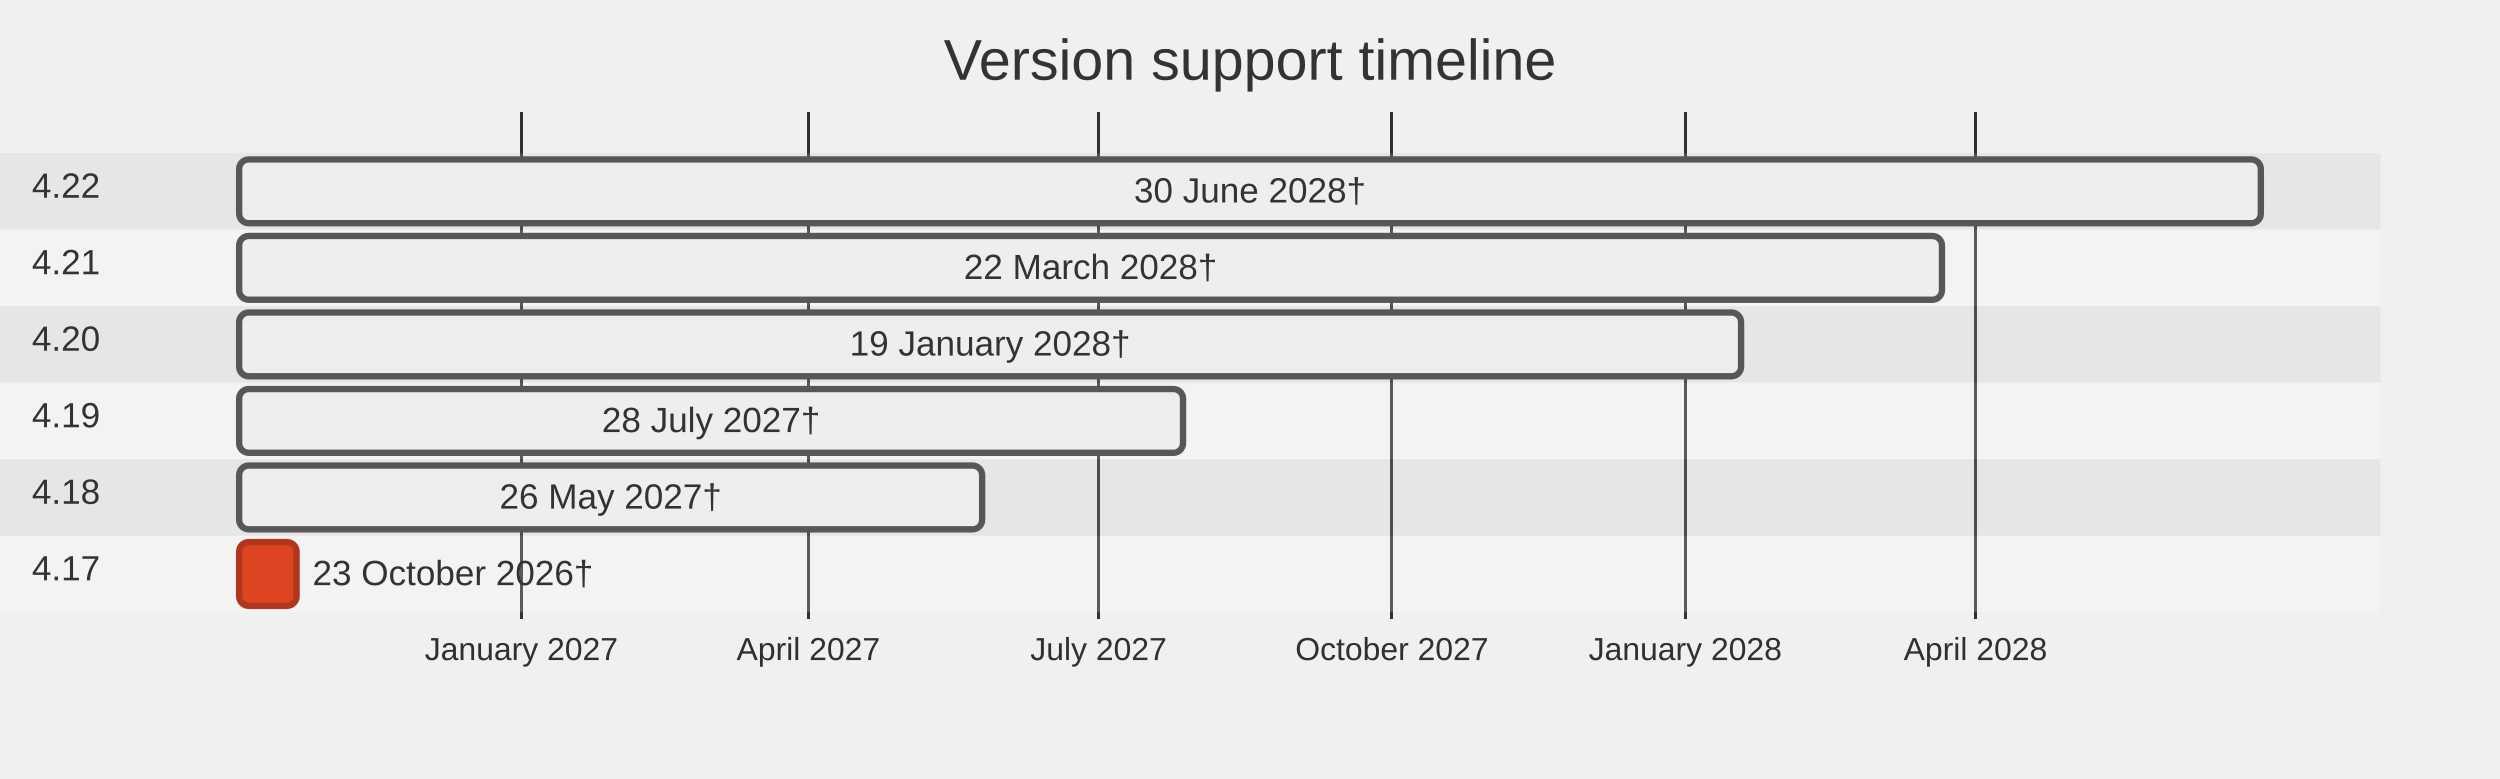
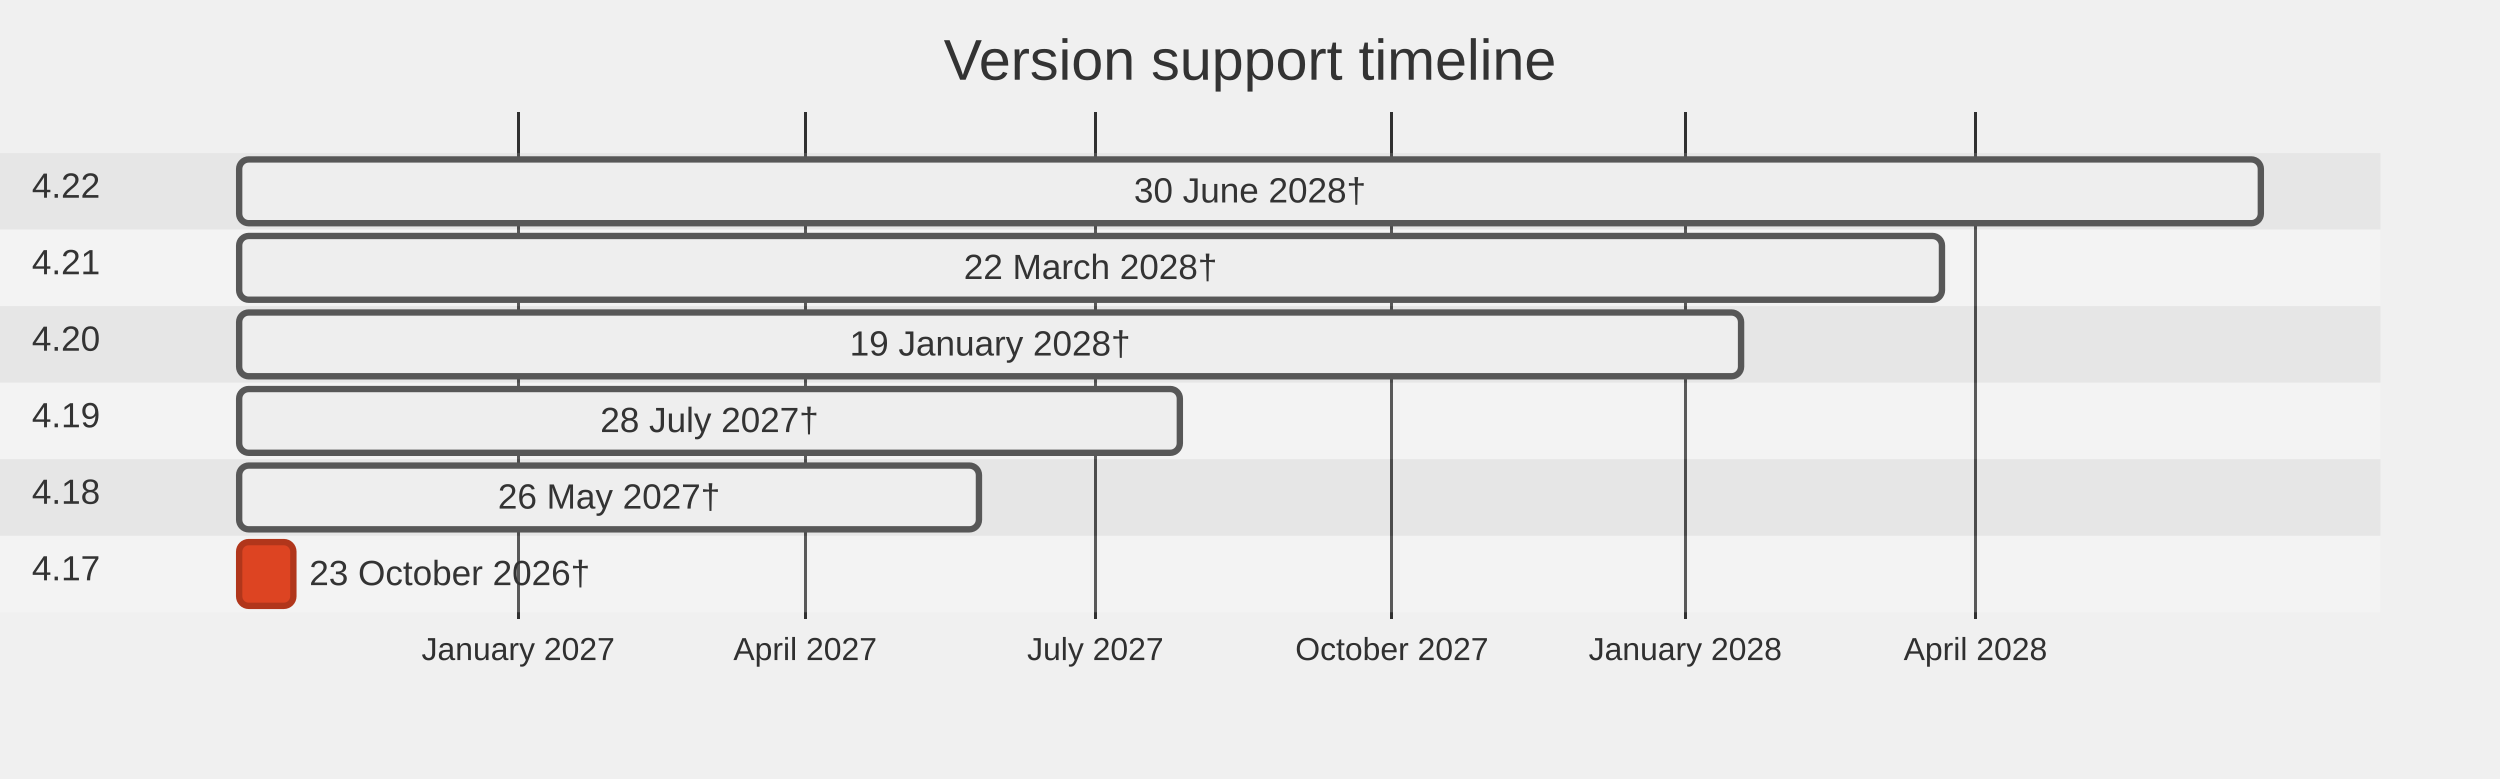
<svg xmlns="http://www.w3.org/2000/svg" id="my-svg" width="100%" viewBox="0 0 784 244" style="max-width: 784px; background-color: white;" role="graphics-document document" aria-roledescription="gantt">
  <style>#my-svg{font-family:"trebuchet ms",verdana,arial,sans-serif;font-size:16px;fill:#000000;}@keyframes edge-animation-frame{from{stroke-dashoffset:0;}}@keyframes dash{to{stroke-dashoffset:0;}}#my-svg .edge-animation-slow{stroke-dasharray:9,5!important;stroke-dashoffset:900;animation:dash 50s linear infinite;stroke-linecap:round;}#my-svg .edge-animation-fast{stroke-dasharray:9,5!important;stroke-dashoffset:900;animation:dash 20s linear infinite;stroke-linecap:round;}#my-svg .error-icon{fill:#552222;}#my-svg .error-text{fill:#552222;stroke:#552222;}#my-svg .edge-thickness-normal{stroke-width:1px;}#my-svg .edge-thickness-thick{stroke-width:3.5px;}#my-svg .edge-pattern-solid{stroke-dasharray:0;}#my-svg .edge-thickness-invisible{stroke-width:0;fill:none;}#my-svg .edge-pattern-dashed{stroke-dasharray:3;}#my-svg .edge-pattern-dotted{stroke-dasharray:2;}#my-svg .marker{fill:#666;stroke:#666;}#my-svg .marker.cross{stroke:#666;}#my-svg svg{font-family:"trebuchet ms",verdana,arial,sans-serif;font-size:16px;}#my-svg p{margin:0;}#my-svg .mermaid-main-font{font-family:"trebuchet ms",verdana,arial,sans-serif;}#my-svg .exclude-range{fill:#eeeeee;}#my-svg .section{stroke:none;opacity:0.2;}#my-svg .section0{fill:hsl(0, 0%, 73.922%);}#my-svg .section2{fill:hsl(0, 0%, 73.922%);}#my-svg .section1,#my-svg .section3{fill:white;opacity:0.2;}#my-svg .sectionTitle0{fill:#333;}#my-svg .sectionTitle1{fill:#333;}#my-svg .sectionTitle2{fill:#333;}#my-svg .sectionTitle3{fill:#333;}#my-svg .sectionTitle{text-anchor:start;font-family:"trebuchet ms",verdana,arial,sans-serif;}#my-svg .grid .tick{stroke:hsl(0, 0%, 90%);opacity:0.8;shape-rendering:crispEdges;}#my-svg .grid .tick text{font-family:"trebuchet ms",verdana,arial,sans-serif;fill:#000000;}#my-svg .grid path{stroke-width:0;}#my-svg .today{fill:none;stroke:#d42;stroke-width:2px;}#my-svg .task{stroke-width:2;}#my-svg .taskText{text-anchor:middle;font-family:"trebuchet ms",verdana,arial,sans-serif;}#my-svg .taskTextOutsideRight{fill:#333;text-anchor:start;font-family:"trebuchet ms",verdana,arial,sans-serif;}#my-svg .taskTextOutsideLeft{fill:#333;text-anchor:end;}#my-svg .task.clickable{cursor:pointer;}#my-svg .taskText.clickable{cursor:pointer;fill:#003163!important;font-weight:bold;}#my-svg .taskTextOutsideLeft.clickable{cursor:pointer;fill:#003163!important;font-weight:bold;}#my-svg .taskTextOutsideRight.clickable{cursor:pointer;fill:#003163!important;font-weight:bold;}#my-svg .taskText0,#my-svg .taskText1,#my-svg .taskText2,#my-svg .taskText3{fill:white;}#my-svg .task0,#my-svg .task1,#my-svg .task2,#my-svg .task3{fill:#707070;stroke:hsl(0, 0%, 33.922%);}#my-svg .taskTextOutside0,#my-svg .taskTextOutside2{fill:#333;}#my-svg .taskTextOutside1,#my-svg .taskTextOutside3{fill:#333;}#my-svg .active0,#my-svg .active1,#my-svg .active2,#my-svg .active3{fill:#eee;stroke:hsl(0, 0%, 33.922%);}#my-svg .activeText0,#my-svg .activeText1,#my-svg .activeText2,#my-svg .activeText3{fill:#333!important;}#my-svg .done0,#my-svg .done1,#my-svg .done2,#my-svg .done3{stroke:#666;fill:#bbb;stroke-width:2;}#my-svg .doneText0,#my-svg .doneText1,#my-svg .doneText2,#my-svg .doneText3{fill:#333!important;}#my-svg .doneText0.taskTextOutsideLeft,#my-svg .doneText0.taskTextOutsideRight,#my-svg .doneText1.taskTextOutsideLeft,#my-svg .doneText1.taskTextOutsideRight,#my-svg .doneText2.taskTextOutsideLeft,#my-svg .doneText2.taskTextOutsideRight,#my-svg .doneText3.taskTextOutsideLeft,#my-svg .doneText3.taskTextOutsideRight{fill:#333!important;}#my-svg .crit0,#my-svg .crit1,#my-svg .crit2,#my-svg .crit3{stroke:hsl(10.909, 73.333%, 40%);fill:#d42;stroke-width:2;}#my-svg .activeCrit0,#my-svg .activeCrit1,#my-svg .activeCrit2,#my-svg .activeCrit3{stroke:hsl(10.909, 73.333%, 40%);fill:#eee;stroke-width:2;}#my-svg .doneCrit0,#my-svg .doneCrit1,#my-svg .doneCrit2,#my-svg .doneCrit3{stroke:hsl(10.909, 73.333%, 40%);fill:#bbb;stroke-width:2;cursor:pointer;shape-rendering:crispEdges;}#my-svg .milestone{transform:rotate(45deg) scale(0.8,0.8);}#my-svg .milestoneText{font-style:italic;}#my-svg .doneCritText0,#my-svg .doneCritText1,#my-svg .doneCritText2,#my-svg .doneCritText3{fill:#333!important;}#my-svg .doneCritText0.taskTextOutsideLeft,#my-svg .doneCritText0.taskTextOutsideRight,#my-svg .doneCritText1.taskTextOutsideLeft,#my-svg .doneCritText1.taskTextOutsideRight,#my-svg .doneCritText2.taskTextOutsideLeft,#my-svg .doneCritText2.taskTextOutsideRight,#my-svg .doneCritText3.taskTextOutsideLeft,#my-svg .doneCritText3.taskTextOutsideRight{fill:#333!important;}#my-svg .vert{stroke:#d42;}#my-svg .vertText{font-size:15px;text-anchor:middle;fill:#d42!important;}#my-svg .activeCritText0,#my-svg .activeCritText1,#my-svg .activeCritText2,#my-svg .activeCritText3{fill:#333!important;}#my-svg .titleText{text-anchor:middle;font-size:18px;fill:#333;font-family:"trebuchet ms",verdana,arial,sans-serif;}#my-svg .node .neo-node{stroke:#999;}#my-svg [data-look="neo"].node rect,#my-svg [data-look="neo"].cluster rect,#my-svg [data-look="neo"].node polygon{stroke:url(#my-svg-gradient);filter:drop-shadow( 1px 2px 2px rgba(185,185,185,1));}#my-svg [data-look="neo"].swimlane.cluster rect{filter:none;}#my-svg [data-look="neo"].node path{stroke:url(#my-svg-gradient);stroke-width:1px;}#my-svg [data-look="neo"].node .outer-path{filter:drop-shadow( 1px 2px 2px rgba(185,185,185,1));}#my-svg [data-look="neo"].node .neo-line path{stroke:#999;filter:none;}#my-svg [data-look="neo"].node circle{stroke:url(#my-svg-gradient);filter:drop-shadow( 1px 2px 2px rgba(185,185,185,1));}#my-svg [data-look="neo"].node circle .state-start{fill:#000000;}#my-svg [data-look="neo"].icon-shape .icon{fill:url(#my-svg-gradient);filter:drop-shadow( 1px 2px 2px rgba(185,185,185,1));}#my-svg [data-look="neo"].icon-shape .icon-neo path{stroke:url(#my-svg-gradient);filter:drop-shadow( 1px 2px 2px rgba(185,185,185,1));}#my-svg :root{--mermaid-font-family:"trebuchet ms",verdana,arial,sans-serif;}</style>
  <g />
  <g class="grid" transform="translate(75, 194)" fill="none" font-size="10" font-family="sans-serif" text-anchor="middle">
    <path class="domain" stroke="currentColor" d="M0.5,-159V0.5H634.5V-159" />
-     <g class="tick" opacity="1" transform="translate(88.5,0)">
+     <g class="tick" opacity="1" transform="translate(87.5,0)">
      <line stroke="currentColor" y2="-159" />
      <text fill="#000" y="3" dy="1em" stroke="none" font-size="10" style="text-anchor: middle;"> January 2027</text>
    </g>
-     <g class="tick" opacity="1" transform="translate(178.5,0)">
+     <g class="tick" opacity="1" transform="translate(177.5,0)">
      <line stroke="currentColor" y2="-159" />
      <text fill="#000" y="3" dy="1em" stroke="none" font-size="10" style="text-anchor: middle;"> April 2027</text>
    </g>
-     <g class="tick" opacity="1" transform="translate(269.5,0)">
+     <g class="tick" opacity="1" transform="translate(268.5,0)">
      <line stroke="currentColor" y2="-159" />
      <text fill="#000" y="3" dy="1em" stroke="none" font-size="10" style="text-anchor: middle;"> July 2027</text>
    </g>
    <g class="tick" opacity="1" transform="translate(361.5,0)">
      <line stroke="currentColor" y2="-159" />
      <text fill="#000" y="3" dy="1em" stroke="none" font-size="10" style="text-anchor: middle;"> October 2027</text>
    </g>
    <g class="tick" opacity="1" transform="translate(453.5,0)">
      <line stroke="currentColor" y2="-159" />
      <text fill="#000" y="3" dy="1em" stroke="none" font-size="10" style="text-anchor: middle;"> January 2028</text>
    </g>
    <g class="tick" opacity="1" transform="translate(544.5,0)">
      <line stroke="currentColor" y2="-159" />
      <text fill="#000" y="3" dy="1em" stroke="none" font-size="10" style="text-anchor: middle;"> April 2028</text>
    </g>
  </g>
  <g>
    <rect x="0" y="48" width="746.5" height="24" class="section section0" />
    <rect x="0" y="72" width="746.5" height="24" class="section section1" />
    <rect x="0" y="96" width="746.5" height="24" class="section section2" />
    <rect x="0" y="120" width="746.5" height="24" class="section section3" />
    <rect x="0" y="144" width="746.5" height="24" class="section section0" />
    <rect x="0" y="168" width="746.5" height="24" class="section section1" />
  </g>
  <g>
    <rect id="my-svg-task1" rx="3" ry="3" x="75" y="50" width="634" height="20" transform-origin="392px 60px" class="task active0" />
    <rect id="my-svg-task2" rx="3" ry="3" x="75" y="74" width="534" height="20" transform-origin="342px 84px" class="task active1" />
    <rect id="my-svg-task3" rx="3" ry="3" x="75" y="98" width="471" height="20" transform-origin="310.5px 108px" class="task active2" />
-     <rect id="my-svg-task4" rx="3" ry="3" x="75" y="122" width="296" height="20" transform-origin="223px 132px" class="task active3" />
-     <rect id="my-svg-task5" rx="3" ry="3" x="75" y="146" width="233" height="20" transform-origin="191.5px 156px" class="task active0" />
-     <rect id="my-svg-task6" rx="3" ry="3" x="75" y="170" width="18" height="20" transform-origin="84px 180px" class="task crit1" />
+     <rect id="my-svg-task4" rx="3" ry="3" x="75" y="122" width="295" height="20" transform-origin="222.5px 132px" class="task active3" />
+     <rect id="my-svg-task5" rx="3" ry="3" x="75" y="146" width="232" height="20" transform-origin="191px 156px" class="task active0" />
+     <rect id="my-svg-task6" rx="3" ry="3" x="75" y="170" width="17" height="20" transform-origin="83.5px 180px" class="task crit1" />
    <text id="my-svg-task1-text" font-size="11" x="392" y="63.5" class="taskText taskText0 activeText0 width-78.939453125">30 June 2028†       </text>
    <text id="my-svg-task2-text" font-size="11" x="342" y="87.5" class="taskText taskText1 activeText1 width-88.51611328125">22 March 2028†      </text>
    <text id="my-svg-task3-text" font-size="11" x="310.5" y="111.5" class="taskText taskText2 activeText2 width-96.685546875">19 January 2028†    </text>
-     <text id="my-svg-task4-text" font-size="11" x="223" y="135.5" class="taskText taskText3 activeText3 width-74.76611328125">28 July 2027†       </text>
-     <text id="my-svg-task5-text" font-size="11" x="191.5" y="159.5" class="taskText taskText0 activeText0 width-77.7255859375">26 May 2027†        </text>
-     <text id="my-svg-task6-text" font-size="11" x="98" y="183.5" class="taskTextOutsideRight taskTextOutside1  critText1 width-99.005859375">23 October 2026†    </text>
+     <text id="my-svg-task4-text" font-size="11" x="222.5" y="135.5" class="taskText taskText3 activeText3 width-74.76611328125">28 July 2027†       </text>
+     <text id="my-svg-task5-text" font-size="11" x="191" y="159.5" class="taskText taskText0 activeText0 width-77.7255859375">26 May 2027†        </text>
+     <text id="my-svg-task6-text" font-size="11" x="97" y="183.5" class="taskTextOutsideRight taskTextOutside1  critText1 width-99.005859375">23 October 2026†    </text>
  </g>
  <g>
    <text dy="0em" x="10" y="62" font-size="11" class="sectionTitle sectionTitle0">
      <tspan alignment-baseline="central" x="10">4.22</tspan>
    </text>
    <text dy="0em" x="10" y="86" font-size="11" class="sectionTitle sectionTitle1">
      <tspan alignment-baseline="central" x="10">4.21</tspan>
    </text>
    <text dy="0em" x="10" y="110" font-size="11" class="sectionTitle sectionTitle2">
      <tspan alignment-baseline="central" x="10">4.20</tspan>
    </text>
    <text dy="0em" x="10" y="134" font-size="11" class="sectionTitle sectionTitle3">
      <tspan alignment-baseline="central" x="10">4.19</tspan>
    </text>
    <text dy="0em" x="10" y="158" font-size="11" class="sectionTitle sectionTitle0">
      <tspan alignment-baseline="central" x="10">4.18</tspan>
    </text>
    <text dy="0em" x="10" y="182" font-size="11" class="sectionTitle sectionTitle1">
      <tspan alignment-baseline="central" x="10">4.17</tspan>
    </text>
  </g>
  <text x="392" y="25" class="titleText">Version support timeline</text>
</svg>
